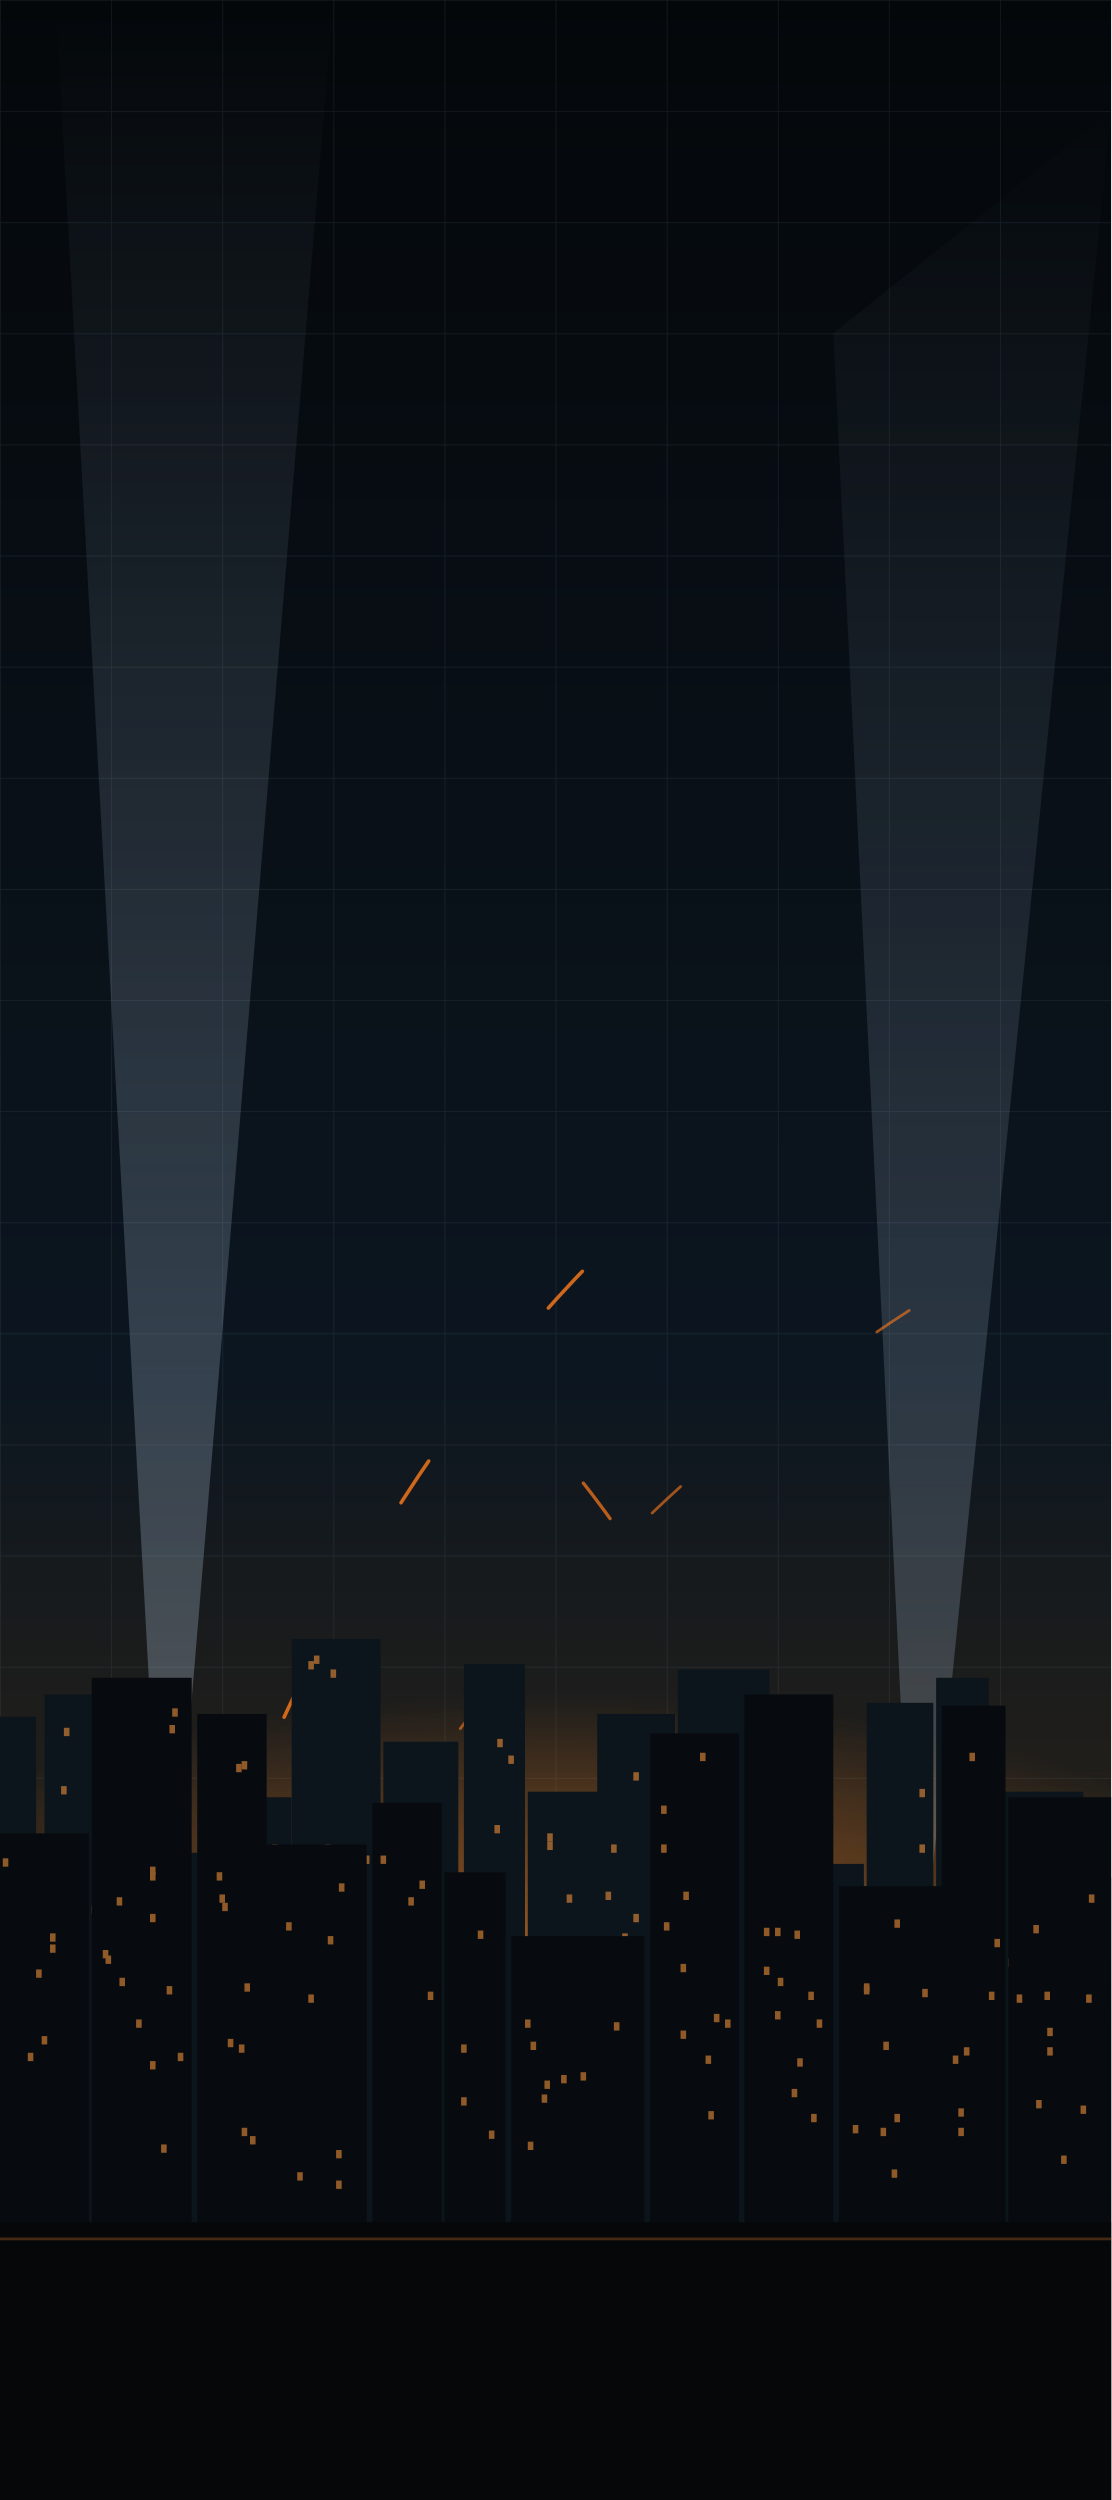
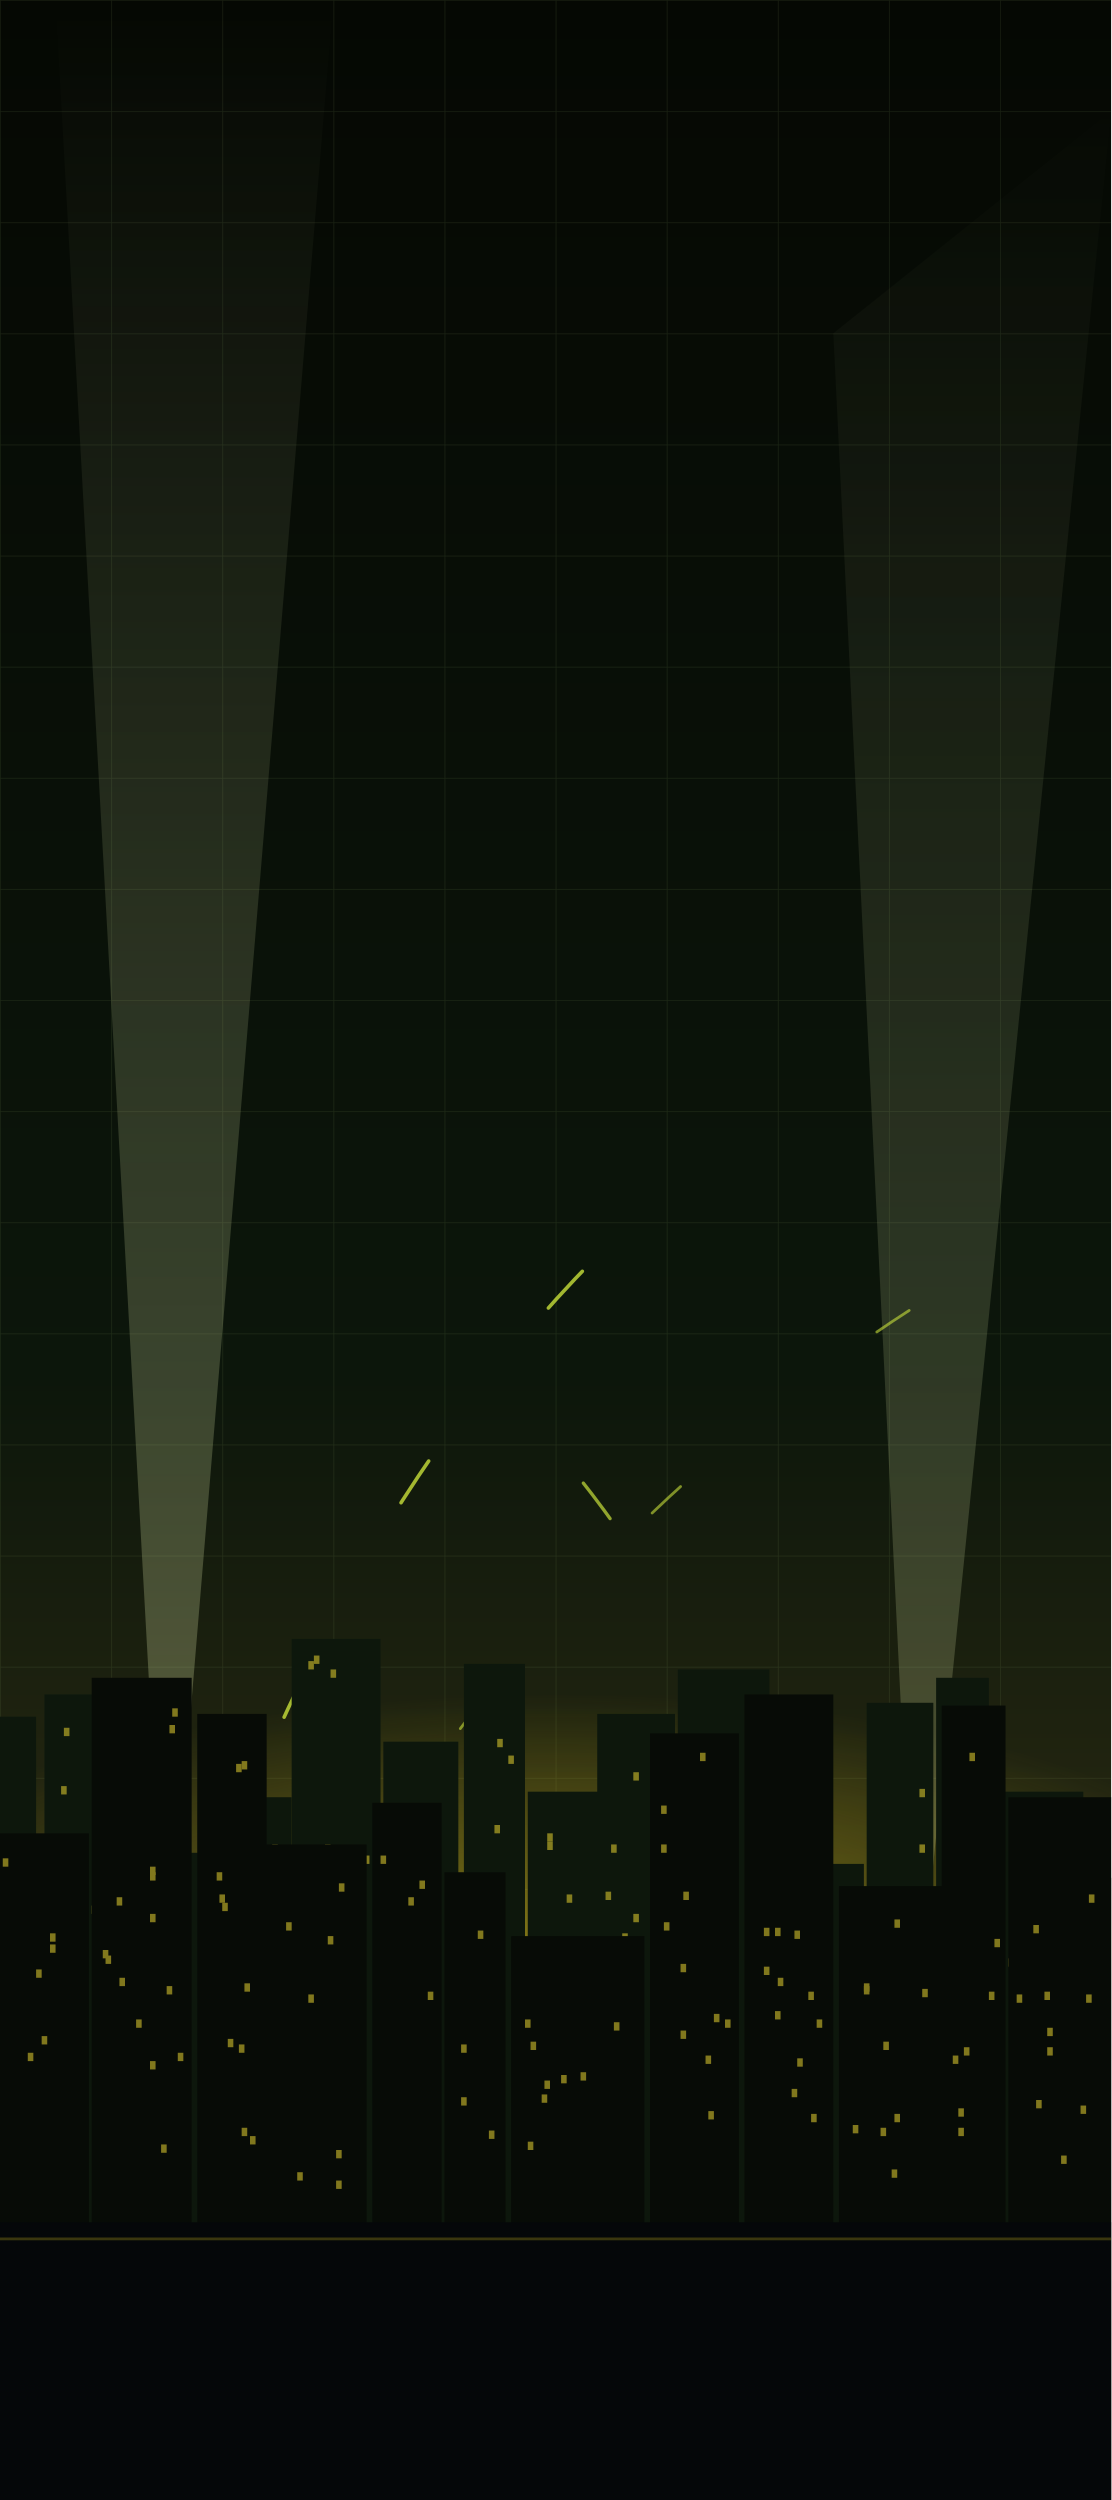
<svg xmlns="http://www.w3.org/2000/svg" viewBox="0 0 400 900" preserveAspectRatio="xMidYMax slice">
  <defs>
    <linearGradient id="sky" x1="0" y1="0" x2="0" y2="1">
-       <stop offset="0" stop-color="#04070a" />
-       <stop offset=".55" stop-color="#0c1620" />
-       <stop offset=".78" stop-color="#2a2218" />
+       <stop offset="0" stop-color="#050803" />
+       <stop offset=".55" stop-color="#0c160b" />
+       <stop offset=".78" stop-color="#2a2a12" />
      <stop offset=".8" stop-color="#0a0d10" />
      <stop offset="1" stop-color="#050709" />
    </linearGradient>
    <linearGradient id="beam" x1="0" y1="1" x2="0" y2="0">
-       <stop offset="0" stop-color="#cfe6ff" stop-opacity=".30" />
-       <stop offset="1" stop-color="#cfe6ff" stop-opacity="0" />
+       <stop offset="0" stop-color="#e8f2b0" stop-opacity=".30" />
+       <stop offset="1" stop-color="#e8f2b0" stop-opacity="0" />
    </linearGradient>
    <radialGradient id="haze" cx=".5" cy=".5" r=".5">
-       <stop offset="0" stop-color="#ff8a2a" stop-opacity=".5" />
-       <stop offset="1" stop-color="#ff8a2a" stop-opacity="0" />
+       <stop offset="0" stop-color="#d9c21a" stop-opacity=".5" />
+       <stop offset="1" stop-color="#d9c21a" stop-opacity="0" />
    </radialGradient>
    <pattern id="grid" width="40" height="40" patternUnits="userSpaceOnUse">
-       <path d="M40 0H0V40" fill="none" stroke="#7fa6c2" stroke-width=".5" opacity=".13" />
+       <path d="M40 0H0V40" fill="none" stroke="#9ab86a" stroke-width=".5" opacity=".13" />
    </pattern>
  </defs>
  <rect width="400" height="900" fill="url(#sky)" />
  <rect width="400" height="900" fill="url(#grid)" />
  <ellipse cx="200" cy="700" rx="260" ry="90" fill="url(#haze)" />
  <path d="M60 720 L20 0 L120 0Z" fill="url(#beam)" />
  <path d="M330 730 L300 120 L400 40Z" fill="url(#beam)" opacity=".8" />
-   <g fill="none" stroke="#ff7a1a" stroke-linecap="round">
+   <g fill="none" stroke="#c8e03a" stroke-linecap="round">
    <path d="M70 700Q130 520 250 420" stroke-width="1.3" stroke-dasharray="18 70" opacity=".8" />
    <path d="M110 710Q190 560 330 470" stroke-width="1" stroke-dasharray="14 90" opacity=".6" />
    <path d="M300 720Q260 580 180 500" stroke-width="1.2" stroke-dasharray="16 80" opacity=".7" />
  </g>
-   <g fill="#0d151c">
+   <g fill="#0d170c">
    <rect x="-10" y="618" width="23" height="502" />
    <rect x="16" y="610" width="24" height="510" />
    <rect x="43" y="667" width="29" height="453" />
    <rect x="75" y="647" width="30" height="473" />
    <rect x="105" y="590" width="32" height="530" />
    <rect x="138" y="627" width="27" height="493" />
    <rect x="167" y="599" width="22" height="521" />
    <rect x="190" y="645" width="26" height="475" />
    <rect x="215" y="617" width="28" height="503" />
    <rect x="244" y="601" width="33" height="519" />
    <rect x="278" y="671" width="33" height="449" />
    <rect x="312" y="613" width="24" height="507" />
    <rect x="337" y="604" width="19" height="516" />
    <rect x="358" y="645" width="32" height="475" />
    <rect x="390" y="676" width="16" height="444" />
    <rect x="409" y="578" width="34" height="542" />
  </g>
-   <g fill="#ff9a3c" opacity=".55">
+   <g fill="#e6d230" opacity=".55">
    <rect x="3" y="697" width="2" height="3" />
    <rect x="-7" y="640" width="2" height="3" />
    <rect x="-7" y="666" width="2" height="3" />
    <rect x="27" y="681" width="2" height="3" />
    <rect x="33" y="686" width="2" height="3" />
    <rect x="22" y="643" width="2" height="3" />
    <rect x="26" y="714" width="2" height="3" />
    <rect x="23" y="622" width="2" height="3" />
    <rect x="51" y="676" width="2" height="3" />
    <rect x="48" y="700" width="2" height="3" />
    <rect x="55" y="681" width="2" height="3" />
    <rect x="98" y="664" width="2" height="3" />
    <rect x="97" y="693" width="2" height="3" />
    <rect x="101" y="665" width="2" height="3" />
    <rect x="96" y="672" width="2" height="3" />
    <rect x="83" y="690" width="2" height="3" />
    <rect x="88" y="713" width="2" height="3" />
    <rect x="91" y="707" width="2" height="3" />
    <rect x="131" y="668" width="2" height="3" />
    <rect x="114" y="680" width="2" height="3" />
    <rect x="129" y="667" width="2" height="3" />
    <rect x="112" y="682" width="2" height="3" />
    <rect x="113" y="596" width="2" height="3" />
    <rect x="119" y="601" width="2" height="3" />
    <rect x="117" y="664" width="2" height="3" />
    <rect x="111" y="598" width="2" height="3" />
    <rect x="156" y="709" width="2" height="3" />
    <rect x="152" y="684" width="2" height="3" />
    <rect x="152" y="683" width="2" height="3" />
    <rect x="170" y="688" width="2" height="3" />
    <rect x="178" y="657" width="2" height="3" />
    <rect x="183" y="632" width="2" height="3" />
    <rect x="173" y="680" width="2" height="3" />
    <rect x="176" y="704" width="2" height="3" />
    <rect x="179" y="626" width="2" height="3" />
    <rect x="197" y="660" width="2" height="3" />
    <rect x="197" y="663" width="2" height="3" />
    <rect x="204" y="682" width="2" height="3" />
    <rect x="208" y="715" width="2" height="3" />
    <rect x="224" y="696" width="2" height="3" />
    <rect x="220" y="664" width="2" height="3" />
    <rect x="236" y="644" width="2" height="3" />
    <rect x="218" y="681" width="2" height="3" />
    <rect x="239" y="686" width="2" height="3" />
    <rect x="228" y="638" width="2" height="3" />
    <rect x="228" y="689" width="2" height="3" />
    <rect x="258" y="677" width="2" height="3" />
    <rect x="269" y="643" width="2" height="3" />
    <rect x="247" y="694" width="2" height="3" />
    <rect x="255" y="692" width="2" height="3" />
    <rect x="286" y="696" width="2" height="3" />
    <rect x="303" y="698" width="2" height="3" />
    <rect x="294" y="698" width="2" height="3" />
    <rect x="323" y="686" width="2" height="3" />
    <rect x="331" y="644" width="2" height="3" />
    <rect x="331" y="664" width="2" height="3" />
    <rect x="317" y="694" width="2" height="3" />
    <rect x="340" y="687" width="2" height="3" />
    <rect x="346" y="635" width="2" height="3" />
    <rect x="346" y="655" width="2" height="3" />
    <rect x="344" y="665" width="2" height="3" />
    <rect x="368" y="711" width="2" height="3" />
    <rect x="386" y="708" width="2" height="3" />
    <rect x="366" y="698" width="2" height="3" />
    <rect x="363" y="705" width="2" height="3" />
    <rect x="381" y="658" width="2" height="3" />
    <rect x="378" y="650" width="2" height="3" />
    <rect x="373" y="695" width="2" height="3" />
    <rect x="394" y="687" width="2" height="3" />
    <rect x="424" y="684" width="2" height="3" />
    <rect x="424" y="651" width="2" height="3" />
    <rect x="434" y="606" width="2" height="3" />
    <rect x="432" y="636" width="2" height="3" />
    <rect x="416" y="651" width="2" height="3" />
    <rect x="435" y="666" width="2" height="3" />
    <rect x="422" y="679" width="2" height="3" />
    <rect x="420" y="645" width="2" height="3" />
  </g>
-   <g fill="#070b0f">
+   <g fill="#070b06">
    <rect x="-10" y="660" width="42" height="530" />
    <rect x="33" y="604" width="36" height="586" />
    <rect x="71" y="617" width="25" height="573" />
    <rect x="95" y="664" width="37" height="526" />
    <rect x="134" y="649" width="25" height="541" />
    <rect x="160" y="674" width="22" height="516" />
    <rect x="184" y="697" width="48" height="493" />
    <rect x="234" y="624" width="32" height="566" />
    <rect x="268" y="610" width="32" height="580" />
    <rect x="302" y="679" width="38" height="511" />
    <rect x="339" y="614" width="23" height="576" />
    <rect x="363" y="647" width="50" height="543" />
  </g>
-   <g fill="#ff9a3c" opacity=".55">
+   <g fill="#e6d230" opacity=".55">
    <rect x="18" y="696" width="2" height="3" />
    <rect x="-6" y="688" width="2" height="3" />
    <rect x="-2" y="722" width="2" height="3" />
    <rect x="10" y="739" width="2" height="3" />
    <rect x="13" y="709" width="2" height="3" />
    <rect x="15" y="733" width="2" height="3" />
    <rect x="18" y="700" width="2" height="3" />
    <rect x="1" y="669" width="2" height="3" />
    <rect x="60" y="715" width="2" height="3" />
    <rect x="54" y="689" width="2" height="3" />
    <rect x="37" y="702" width="2" height="3" />
    <rect x="49" y="727" width="2" height="3" />
    <rect x="43" y="712" width="2" height="3" />
    <rect x="64" y="739" width="2" height="3" />
    <rect x="54" y="672" width="2" height="3" />
    <rect x="54" y="742" width="2" height="3" />
    <rect x="62" y="615" width="2" height="3" />
    <rect x="38" y="704" width="2" height="3" />
    <rect x="54" y="674" width="2" height="3" />
    <rect x="61" y="621" width="2" height="3" />
    <rect x="42" y="683" width="2" height="3" />
    <rect x="58" y="772" width="2" height="3" />
    <rect x="82" y="734" width="2" height="3" />
    <rect x="87" y="634" width="2" height="3" />
    <rect x="85" y="635" width="2" height="3" />
    <rect x="86" y="736" width="2" height="3" />
    <rect x="78" y="674" width="2" height="3" />
    <rect x="90" y="769" width="2" height="3" />
    <rect x="79" y="682" width="2" height="3" />
    <rect x="80" y="685" width="2" height="3" />
    <rect x="88" y="714" width="2" height="3" />
    <rect x="87" y="766" width="2" height="3" />
    <rect x="122" y="678" width="2" height="3" />
    <rect x="121" y="774" width="2" height="3" />
    <rect x="118" y="697" width="2" height="3" />
    <rect x="111" y="718" width="2" height="3" />
    <rect x="121" y="785" width="2" height="3" />
    <rect x="103" y="692" width="2" height="3" />
    <rect x="107" y="782" width="2" height="3" />
    <rect x="151" y="677" width="2" height="3" />
    <rect x="137" y="668" width="2" height="3" />
    <rect x="147" y="683" width="2" height="3" />
    <rect x="154" y="717" width="2" height="3" />
    <rect x="172" y="695" width="2" height="3" />
    <rect x="166" y="736" width="2" height="3" />
    <rect x="176" y="767" width="2" height="3" />
    <rect x="166" y="755" width="2" height="3" />
    <rect x="190" y="771" width="2" height="3" />
    <rect x="209" y="746" width="2" height="3" />
    <rect x="221" y="728" width="2" height="3" />
    <rect x="189" y="727" width="2" height="3" />
    <rect x="191" y="735" width="2" height="3" />
    <rect x="196" y="749" width="2" height="3" />
    <rect x="195" y="754" width="2" height="3" />
    <rect x="202" y="747" width="2" height="3" />
    <rect x="238" y="650" width="2" height="3" />
    <rect x="254" y="740" width="2" height="3" />
    <rect x="238" y="664" width="2" height="3" />
    <rect x="239" y="692" width="2" height="3" />
    <rect x="246" y="681" width="2" height="3" />
    <rect x="252" y="631" width="2" height="3" />
    <rect x="245" y="731" width="2" height="3" />
    <rect x="257" y="725" width="2" height="3" />
    <rect x="245" y="707" width="2" height="3" />
    <rect x="255" y="760" width="2" height="3" />
    <rect x="261" y="727" width="2" height="3" />
    <rect x="279" y="694" width="2" height="3" />
    <rect x="291" y="717" width="2" height="3" />
    <rect x="275" y="708" width="2" height="3" />
    <rect x="294" y="727" width="2" height="3" />
    <rect x="287" y="741" width="2" height="3" />
    <rect x="285" y="752" width="2" height="3" />
    <rect x="275" y="694" width="2" height="3" />
    <rect x="280" y="712" width="2" height="3" />
    <rect x="279" y="724" width="2" height="3" />
    <rect x="286" y="695" width="2" height="3" />
    <rect x="292" y="761" width="2" height="3" />
    <rect x="332" y="716" width="2" height="3" />
    <rect x="322" y="761" width="2" height="3" />
    <rect x="322" y="691" width="2" height="3" />
    <rect x="318" y="735" width="2" height="3" />
    <rect x="311" y="715" width="2" height="3" />
    <rect x="317" y="766" width="2" height="3" />
    <rect x="307" y="765" width="2" height="3" />
    <rect x="321" y="781" width="2" height="3" />
    <rect x="311" y="714" width="2" height="3" />
    <rect x="358" y="698" width="2" height="3" />
    <rect x="345" y="759" width="2" height="3" />
    <rect x="345" y="766" width="2" height="3" />
    <rect x="343" y="740" width="2" height="3" />
    <rect x="349" y="631" width="2" height="3" />
    <rect x="347" y="737" width="2" height="3" />
    <rect x="356" y="717" width="2" height="3" />
    <rect x="377" y="737" width="2" height="3" />
    <rect x="382" y="776" width="2" height="3" />
    <rect x="373" y="756" width="2" height="3" />
    <rect x="392" y="682" width="2" height="3" />
    <rect x="376" y="717" width="2" height="3" />
    <rect x="391" y="718" width="2" height="3" />
    <rect x="403" y="675" width="2" height="3" />
    <rect x="366" y="718" width="2" height="3" />
    <rect x="389" y="758" width="2" height="3" />
    <rect x="372" y="693" width="2" height="3" />
    <rect x="377" y="730" width="2" height="3" />
  </g>
  <rect y="800" width="400" height="100" fill="#050709" />
-   <g stroke="#ff8a2a" stroke-width="1" opacity=".25">
+   <g stroke="#d9c21a" stroke-width="1" opacity=".25">
    <path d="M0 806H400" />
  </g>
</svg>
